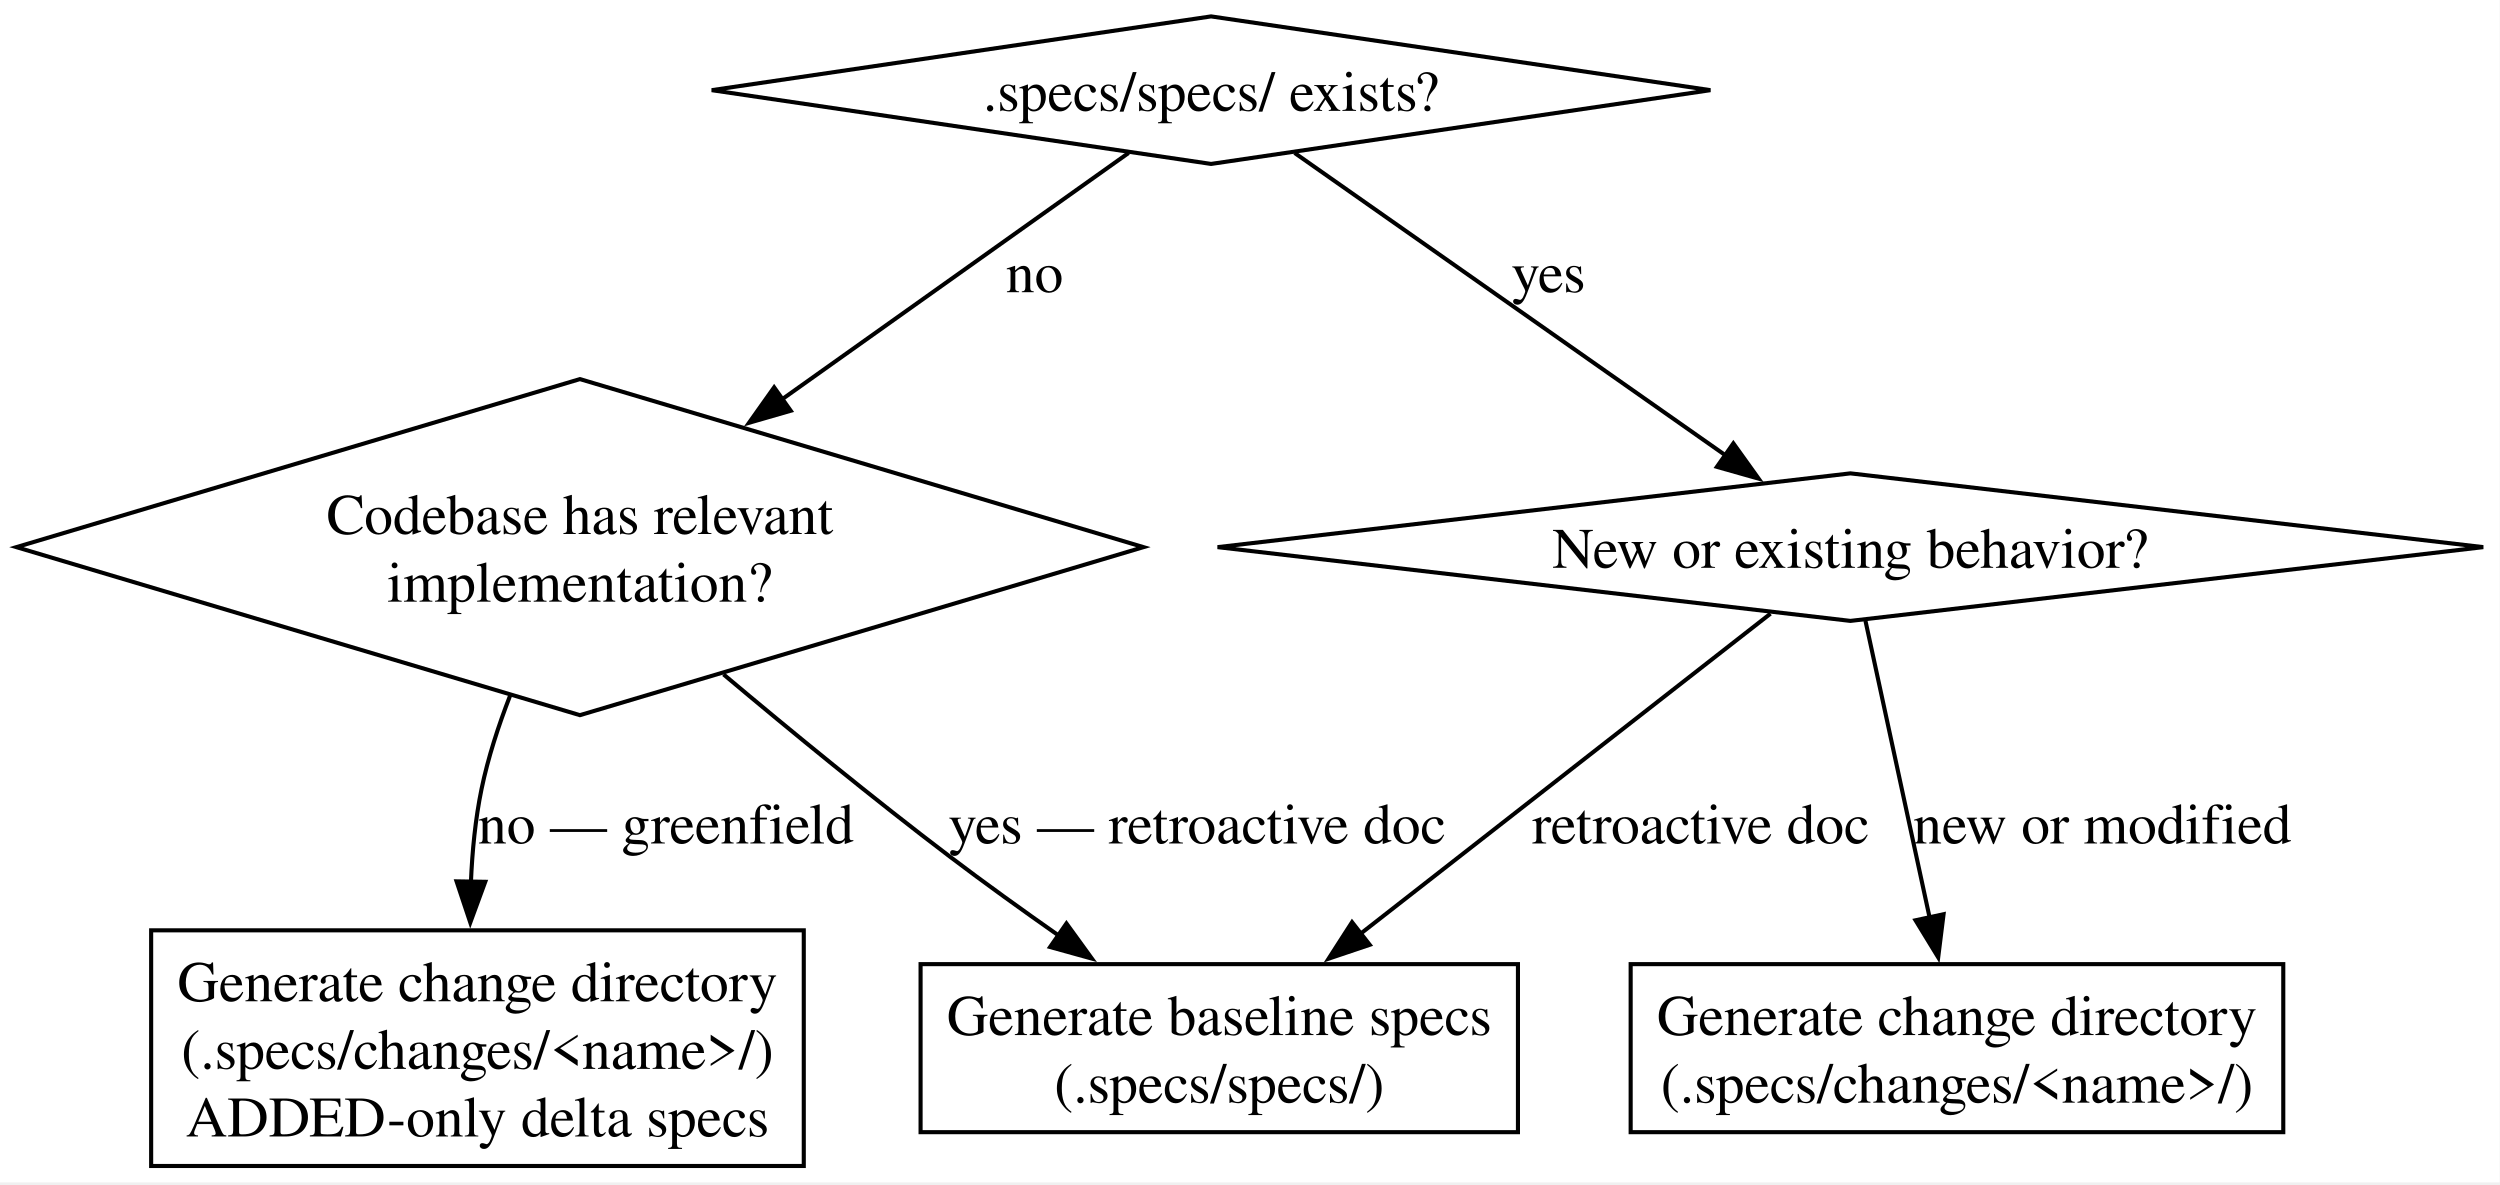
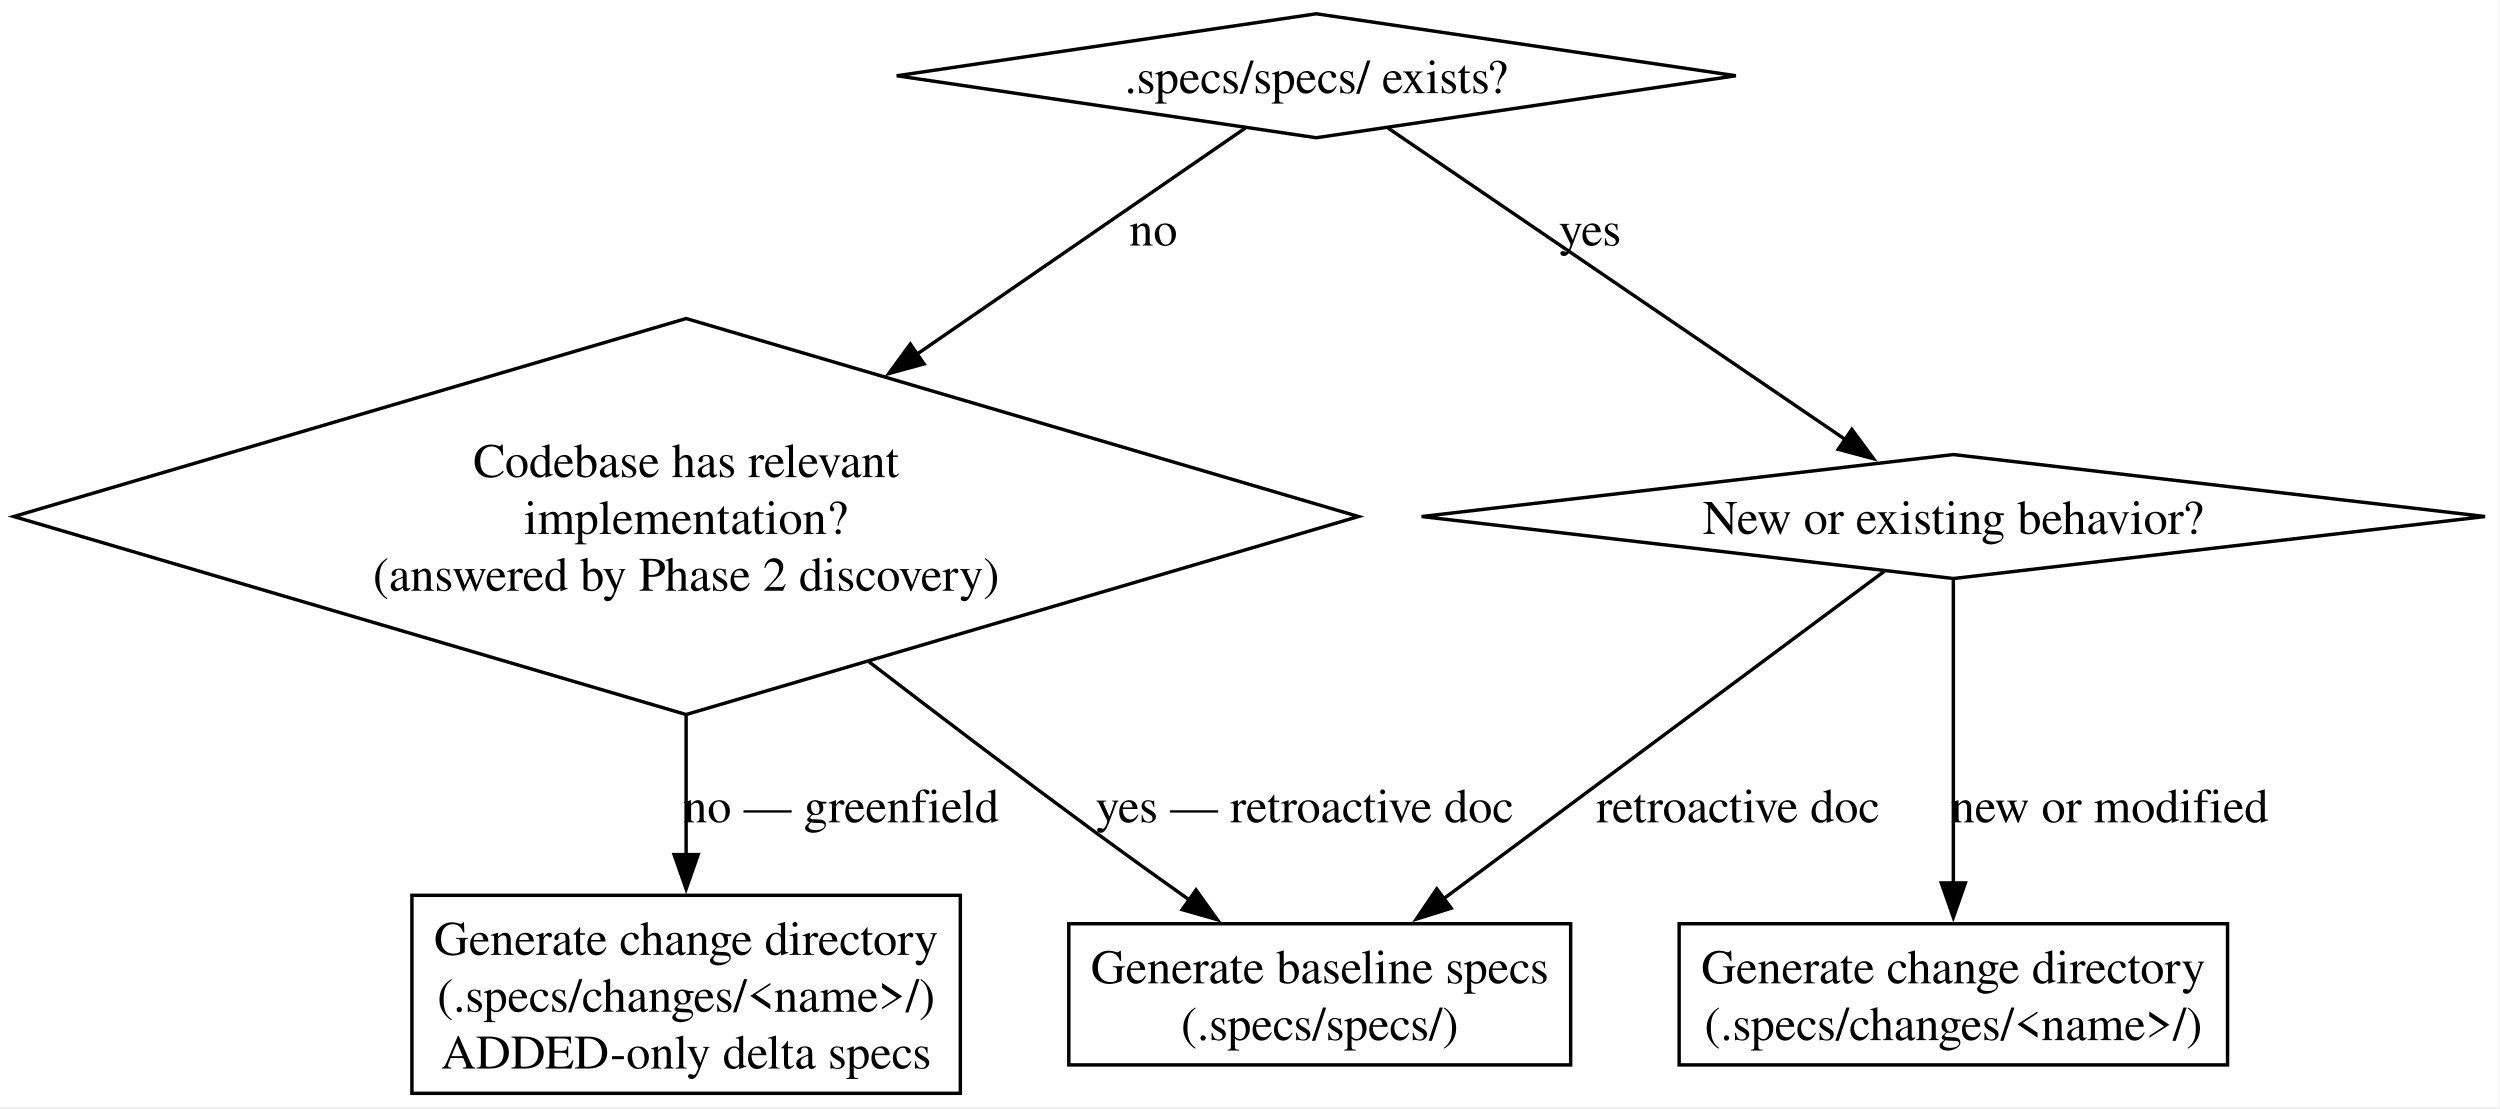
- <svg xmlns="http://www.w3.org/2000/svg" width="610pt" height="289pt" viewBox="0.00 0.00 610.00 289.00">
-   <g id="graph0" class="graph" transform="scale(1 1) rotate(0) translate(4 284.5)">
-     <polygon fill="white" stroke="none" points="-4,4 -4,-284.5 605.91,-284.5 605.91,4 -4,4" />
+ <svg xmlns="http://www.w3.org/2000/svg" width="726pt" height="322pt" viewBox="0.00 0.00 726.00 322.00">
+   <g id="graph0" class="graph" transform="scale(1 1) rotate(0) translate(4 317.5)">
+     <polygon fill="white" stroke="none" points="-4,4 -4,-317.5 721.66,-317.5 721.66,4 -4,4" />
    <g id="node1" class="node">
-       <polygon fill="none" stroke="black" points="291.5,-280.5 169.66,-262.5 291.5,-244.5 413.34,-262.5 291.5,-280.5" />
-       <text xml:space="preserve" text-anchor="middle" x="291.5" y="-257.45" font-family="Times,serif" font-size="14.00">.specs/specs/ exists?</text>
+       <polygon fill="none" stroke="black" points="378.25,-313.5 256.41,-295.5 378.25,-277.5 500.09,-295.5 378.25,-313.5" />
+       <text xml:space="preserve" text-anchor="middle" x="378.25" y="-290.45" font-family="Times,serif" font-size="14.00">.specs/specs/ exists?</text>
    </g>
    <g id="node2" class="node">
-       <polygon fill="none" stroke="black" points="137.5,-192 0,-151 137.5,-110 275,-151 137.5,-192" />
-       <text xml:space="preserve" text-anchor="middle" x="137.5" y="-154.2" font-family="Times,serif" font-size="14.00">Codebase has relevant</text>
-       <text xml:space="preserve" text-anchor="middle" x="137.5" y="-137.7" font-family="Times,serif" font-size="14.00">implementation?</text>
+       <polygon fill="none" stroke="black" points="195.25,-225 0,-167.5 195.25,-110 390.5,-167.5 195.25,-225" />
+       <text xml:space="preserve" text-anchor="middle" x="195.25" y="-178.95" font-family="Times,serif" font-size="14.00">Codebase has relevant</text>
+       <text xml:space="preserve" text-anchor="middle" x="195.25" y="-162.45" font-family="Times,serif" font-size="14.00">implementation?</text>
+       <text xml:space="preserve" text-anchor="middle" x="195.25" y="-145.95" font-family="Times,serif" font-size="14.00">(answered by Phase 2 discovery)</text>
    </g>
    <g id="edge1" class="edge">
-       <path fill="none" stroke="black" d="M271.37,-247.18C249.96,-231.96 215.3,-207.32 186.61,-186.92" />
-       <polygon fill="black" stroke="black" points="188.94,-184.28 178.76,-181.34 184.89,-189.99 188.94,-184.28" />
-       <text xml:space="preserve" text-anchor="middle" x="248.44" y="-213.2" font-family="Times,serif" font-size="14.00">no</text>
+       <path fill="none" stroke="black" d="M357.61,-280.29C334.54,-264.41 295.99,-237.86 262.24,-214.62" />
+       <polygon fill="black" stroke="black" points="264.33,-211.82 254.11,-209.03 260.36,-217.58 264.33,-211.82" />
+       <text xml:space="preserve" text-anchor="middle" x="330.93" y="-246.2" font-family="Times,serif" font-size="14.00">no</text>
    </g>
    <g id="node3" class="node">
-       <polygon fill="none" stroke="black" points="447.5,-169 293.09,-151 447.5,-133 601.91,-151 447.5,-169" />
-       <text xml:space="preserve" text-anchor="middle" x="447.5" y="-145.95" font-family="Times,serif" font-size="14.00">New or existing behavior?</text>
+       <polygon fill="none" stroke="black" points="563.25,-185.5 408.84,-167.5 563.25,-149.5 717.66,-167.5 563.25,-185.5" />
+       <text xml:space="preserve" text-anchor="middle" x="563.25" y="-162.45" font-family="Times,serif" font-size="14.00">New or existing behavior?</text>
    </g>
    <g id="edge4" class="edge">
-       <path fill="none" stroke="black" d="M311.89,-247.18C338.76,-228.32 386.24,-195 417.29,-173.21" />
-       <polygon fill="black" stroke="black" points="418.94,-176.32 425.11,-167.71 414.92,-170.59 418.94,-176.32" />
-       <text xml:space="preserve" text-anchor="middle" x="373.82" y="-213.2" font-family="Times,serif" font-size="14.00">yes</text>
+       <path fill="none" stroke="black" d="M399.11,-280.29C431.61,-258.16 494.49,-215.33 532.28,-189.59" />
+       <polygon fill="black" stroke="black" points="533.77,-192.81 540.07,-184.29 529.83,-187.02 533.77,-192.81" />
+       <text xml:space="preserve" text-anchor="middle" x="457.74" y="-246.2" font-family="Times,serif" font-size="14.00">yes</text>
    </g>
    <g id="node4" class="node">
-       <polygon fill="none" stroke="black" points="192.12,-57.5 32.88,-57.5 32.88,0 192.12,0 192.12,-57.5" />
-       <text xml:space="preserve" text-anchor="middle" x="112.5" y="-40.2" font-family="Times,serif" font-size="14.00">Generate change directory</text>
-       <text xml:space="preserve" text-anchor="middle" x="112.5" y="-23.7" font-family="Times,serif" font-size="14.00">(.specs/changes/&lt;name&gt;/)</text>
-       <text xml:space="preserve" text-anchor="middle" x="112.5" y="-7.2" font-family="Times,serif" font-size="14.00">ADDED-only delta specs</text>
+       <polygon fill="none" stroke="black" points="274.88,-57.5 115.62,-57.5 115.62,0 274.88,0 274.88,-57.5" />
+       <text xml:space="preserve" text-anchor="middle" x="195.25" y="-40.2" font-family="Times,serif" font-size="14.00">Generate change directory</text>
+       <text xml:space="preserve" text-anchor="middle" x="195.25" y="-23.7" font-family="Times,serif" font-size="14.00">(.specs/changes/&lt;name&gt;/)</text>
+       <text xml:space="preserve" text-anchor="middle" x="195.25" y="-7.2" font-family="Times,serif" font-size="14.00">ADDED-only delta specs</text>
    </g>
    <g id="edge3" class="edge">
-       <path fill="none" stroke="black" d="M120.47,-114.78C117.61,-107.41 115.07,-99.58 113.5,-92 111.99,-84.69 111.22,-76.79 110.9,-69.16" />
-       <polygon fill="black" stroke="black" points="114.4,-69.34 110.75,-59.4 107.4,-69.45 114.4,-69.34" />
-       <text xml:space="preserve" text-anchor="middle" x="158.5" y="-78.7" font-family="Times,serif" font-size="14.00">no — greenfield</text>
+       <path fill="none" stroke="black" d="M195.25,-109.69C195.25,-95.98 195.25,-81.64 195.25,-68.94" />
+       <polygon fill="black" stroke="black" points="198.75,-69.33 195.25,-59.33 191.75,-69.33 198.75,-69.33" />
+       <text xml:space="preserve" text-anchor="middle" x="240.25" y="-78.7" font-family="Times,serif" font-size="14.00">no — greenfield</text>
    </g>
    <g id="node6" class="node">
-       <polygon fill="none" stroke="black" points="366.38,-49.25 220.62,-49.25 220.62,-8.25 366.38,-8.25 366.38,-49.25" />
-       <text xml:space="preserve" text-anchor="middle" x="293.5" y="-31.95" font-family="Times,serif" font-size="14.00">Generate baseline specs</text>
-       <text xml:space="preserve" text-anchor="middle" x="293.5" y="-15.45" font-family="Times,serif" font-size="14.00">(.specs/specs/)</text>
+       <polygon fill="none" stroke="black" points="452.12,-49.25 306.38,-49.25 306.38,-8.25 452.12,-8.25 452.12,-49.25" />
+       <text xml:space="preserve" text-anchor="middle" x="379.25" y="-31.95" font-family="Times,serif" font-size="14.00">Generate baseline specs</text>
+       <text xml:space="preserve" text-anchor="middle" x="379.25" y="-15.45" font-family="Times,serif" font-size="14.00">(.specs/specs/)</text>
    </g>
    <g id="edge2" class="edge">
-       <path fill="none" stroke="black" d="M172.54,-119.95C189.03,-106.09 209.14,-89.62 227.75,-75.5 236.21,-69.08 245.48,-62.42 254.31,-56.23" />
-       <polygon fill="black" stroke="black" points="256.21,-59.18 262.43,-50.6 252.22,-53.43 256.21,-59.18" />
-       <text xml:space="preserve" text-anchor="middle" x="288.12" y="-78.7" font-family="Times,serif" font-size="14.00">yes — retroactive doc</text>
+       <path fill="none" stroke="black" d="M248.36,-125.31C268.9,-109.56 292.67,-91.53 314.5,-75.5 323.14,-69.16 332.51,-62.44 341.37,-56.17" />
+       <polygon fill="black" stroke="black" points="343.33,-59.07 349.49,-50.44 339.3,-53.34 343.33,-59.07" />
+       <text xml:space="preserve" text-anchor="middle" x="374.88" y="-78.7" font-family="Times,serif" font-size="14.00">yes — retroactive doc</text>
    </g>
    <g id="node5" class="node">
-       <polygon fill="none" stroke="black" points="553.12,-49.25 393.88,-49.25 393.88,-8.25 553.12,-8.25 553.12,-49.25" />
-       <text xml:space="preserve" text-anchor="middle" x="473.5" y="-31.95" font-family="Times,serif" font-size="14.00">Generate change directory</text>
-       <text xml:space="preserve" text-anchor="middle" x="473.5" y="-15.45" font-family="Times,serif" font-size="14.00">(.specs/changes/&lt;name&gt;/)</text>
+       <polygon fill="none" stroke="black" points="642.88,-49.25 483.62,-49.25 483.62,-8.25 642.88,-8.25 642.88,-49.25" />
+       <text xml:space="preserve" text-anchor="middle" x="563.25" y="-31.95" font-family="Times,serif" font-size="14.00">Generate change directory</text>
+       <text xml:space="preserve" text-anchor="middle" x="563.25" y="-15.45" font-family="Times,serif" font-size="14.00">(.specs/changes/&lt;name&gt;/)</text>
    </g>
    <g id="edge5" class="edge">
-       <path fill="none" stroke="black" d="M451.17,-133.03C455.22,-114.28 461.83,-83.71 466.81,-60.68" />
-       <polygon fill="black" stroke="black" points="470.23,-61.43 468.92,-50.91 463.39,-59.95 470.23,-61.43" />
-       <text xml:space="preserve" text-anchor="middle" x="508.97" y="-78.7" font-family="Times,serif" font-size="14.00">new or modified</text>
+       <path fill="none" stroke="black" d="M563.25,-149.18C563.25,-127.02 563.25,-88.23 563.25,-60.88" />
+       <polygon fill="black" stroke="black" points="566.75,-61.1 563.25,-51.1 559.75,-61.1 566.75,-61.1" />
+       <text xml:space="preserve" text-anchor="middle" x="608.62" y="-78.7" font-family="Times,serif" font-size="14.00">new or modified</text>
    </g>
    <g id="edge6" class="edge">
-       <path fill="none" stroke="black" d="M428,-134.77C402.8,-115.1 358.53,-80.53 327.69,-56.45" />
-       <polygon fill="black" stroke="black" points="330.21,-53.97 320.17,-50.58 325.9,-59.49 330.21,-53.97" />
-       <text xml:space="preserve" text-anchor="middle" x="411" y="-78.7" font-family="Times,serif" font-size="14.00">retroactive doc</text>
+       <path fill="none" stroke="black" d="M543.21,-151.61C512.42,-128.73 453.06,-84.61 414.85,-56.21" />
+       <polygon fill="black" stroke="black" points="417.42,-53.76 407.3,-50.6 413.24,-59.37 417.42,-53.76" />
+       <text xml:space="preserve" text-anchor="middle" x="500.73" y="-78.7" font-family="Times,serif" font-size="14.00">retroactive doc</text>
    </g>
  </g>
</svg>
